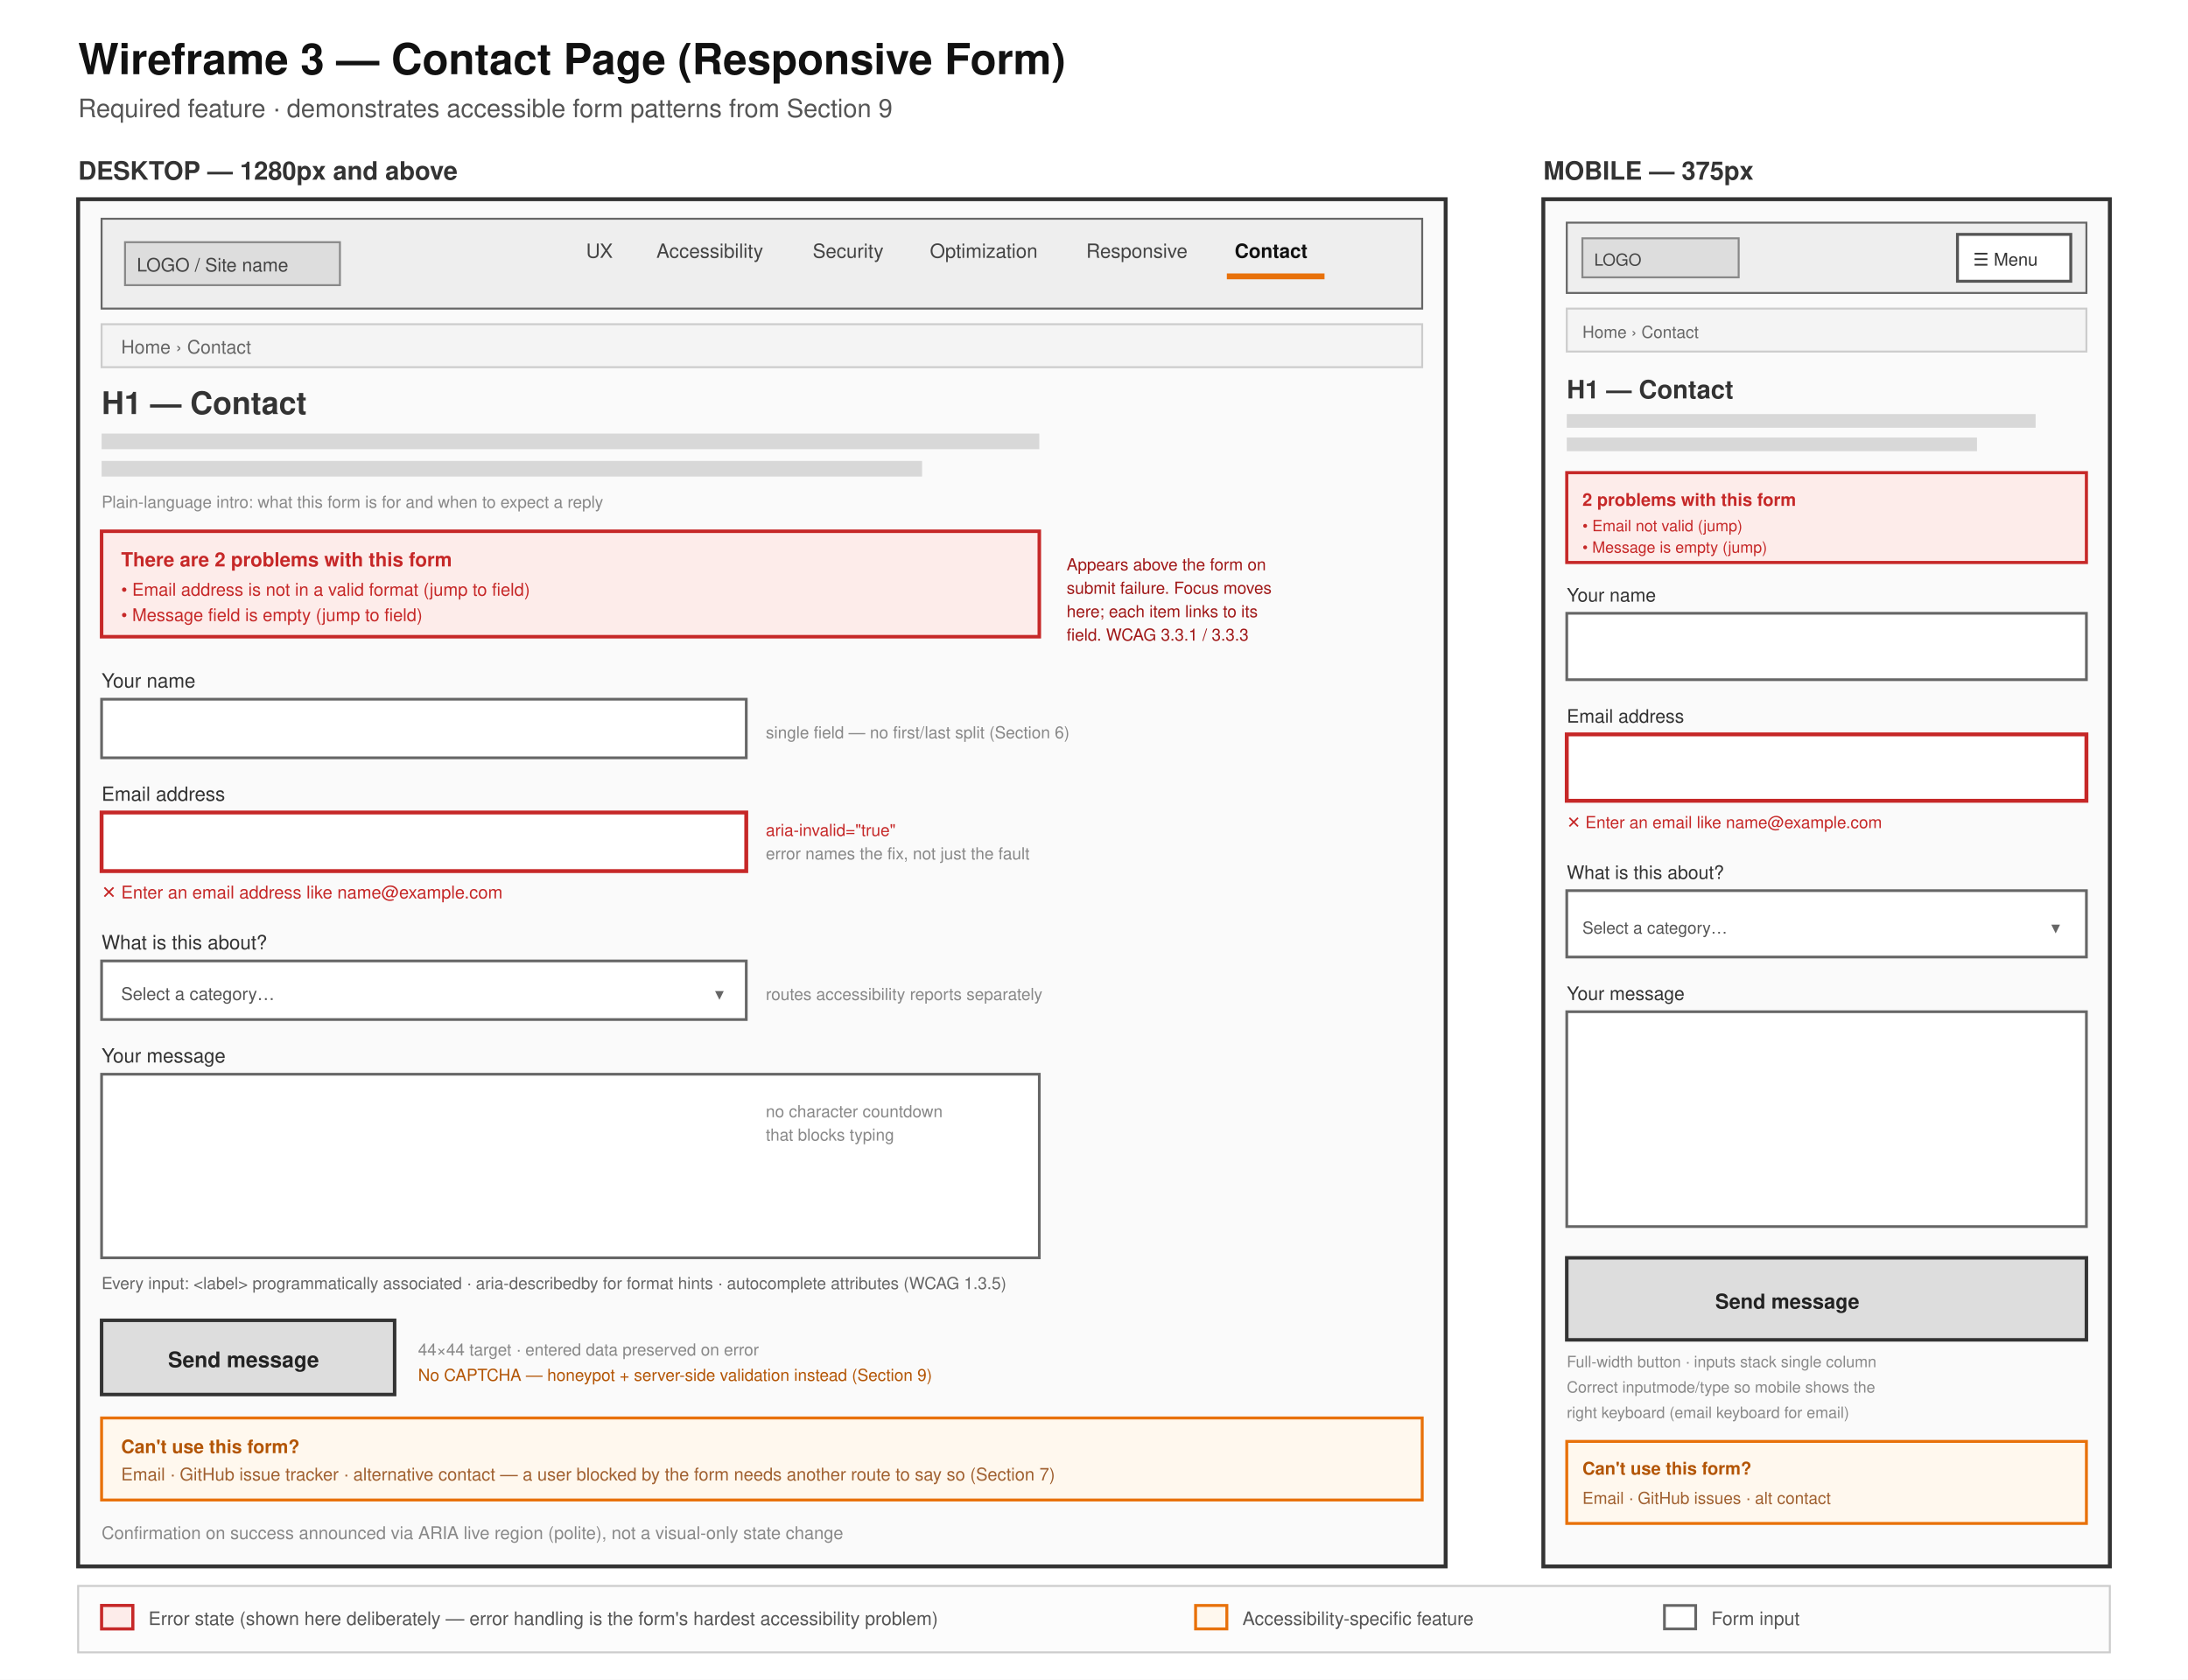
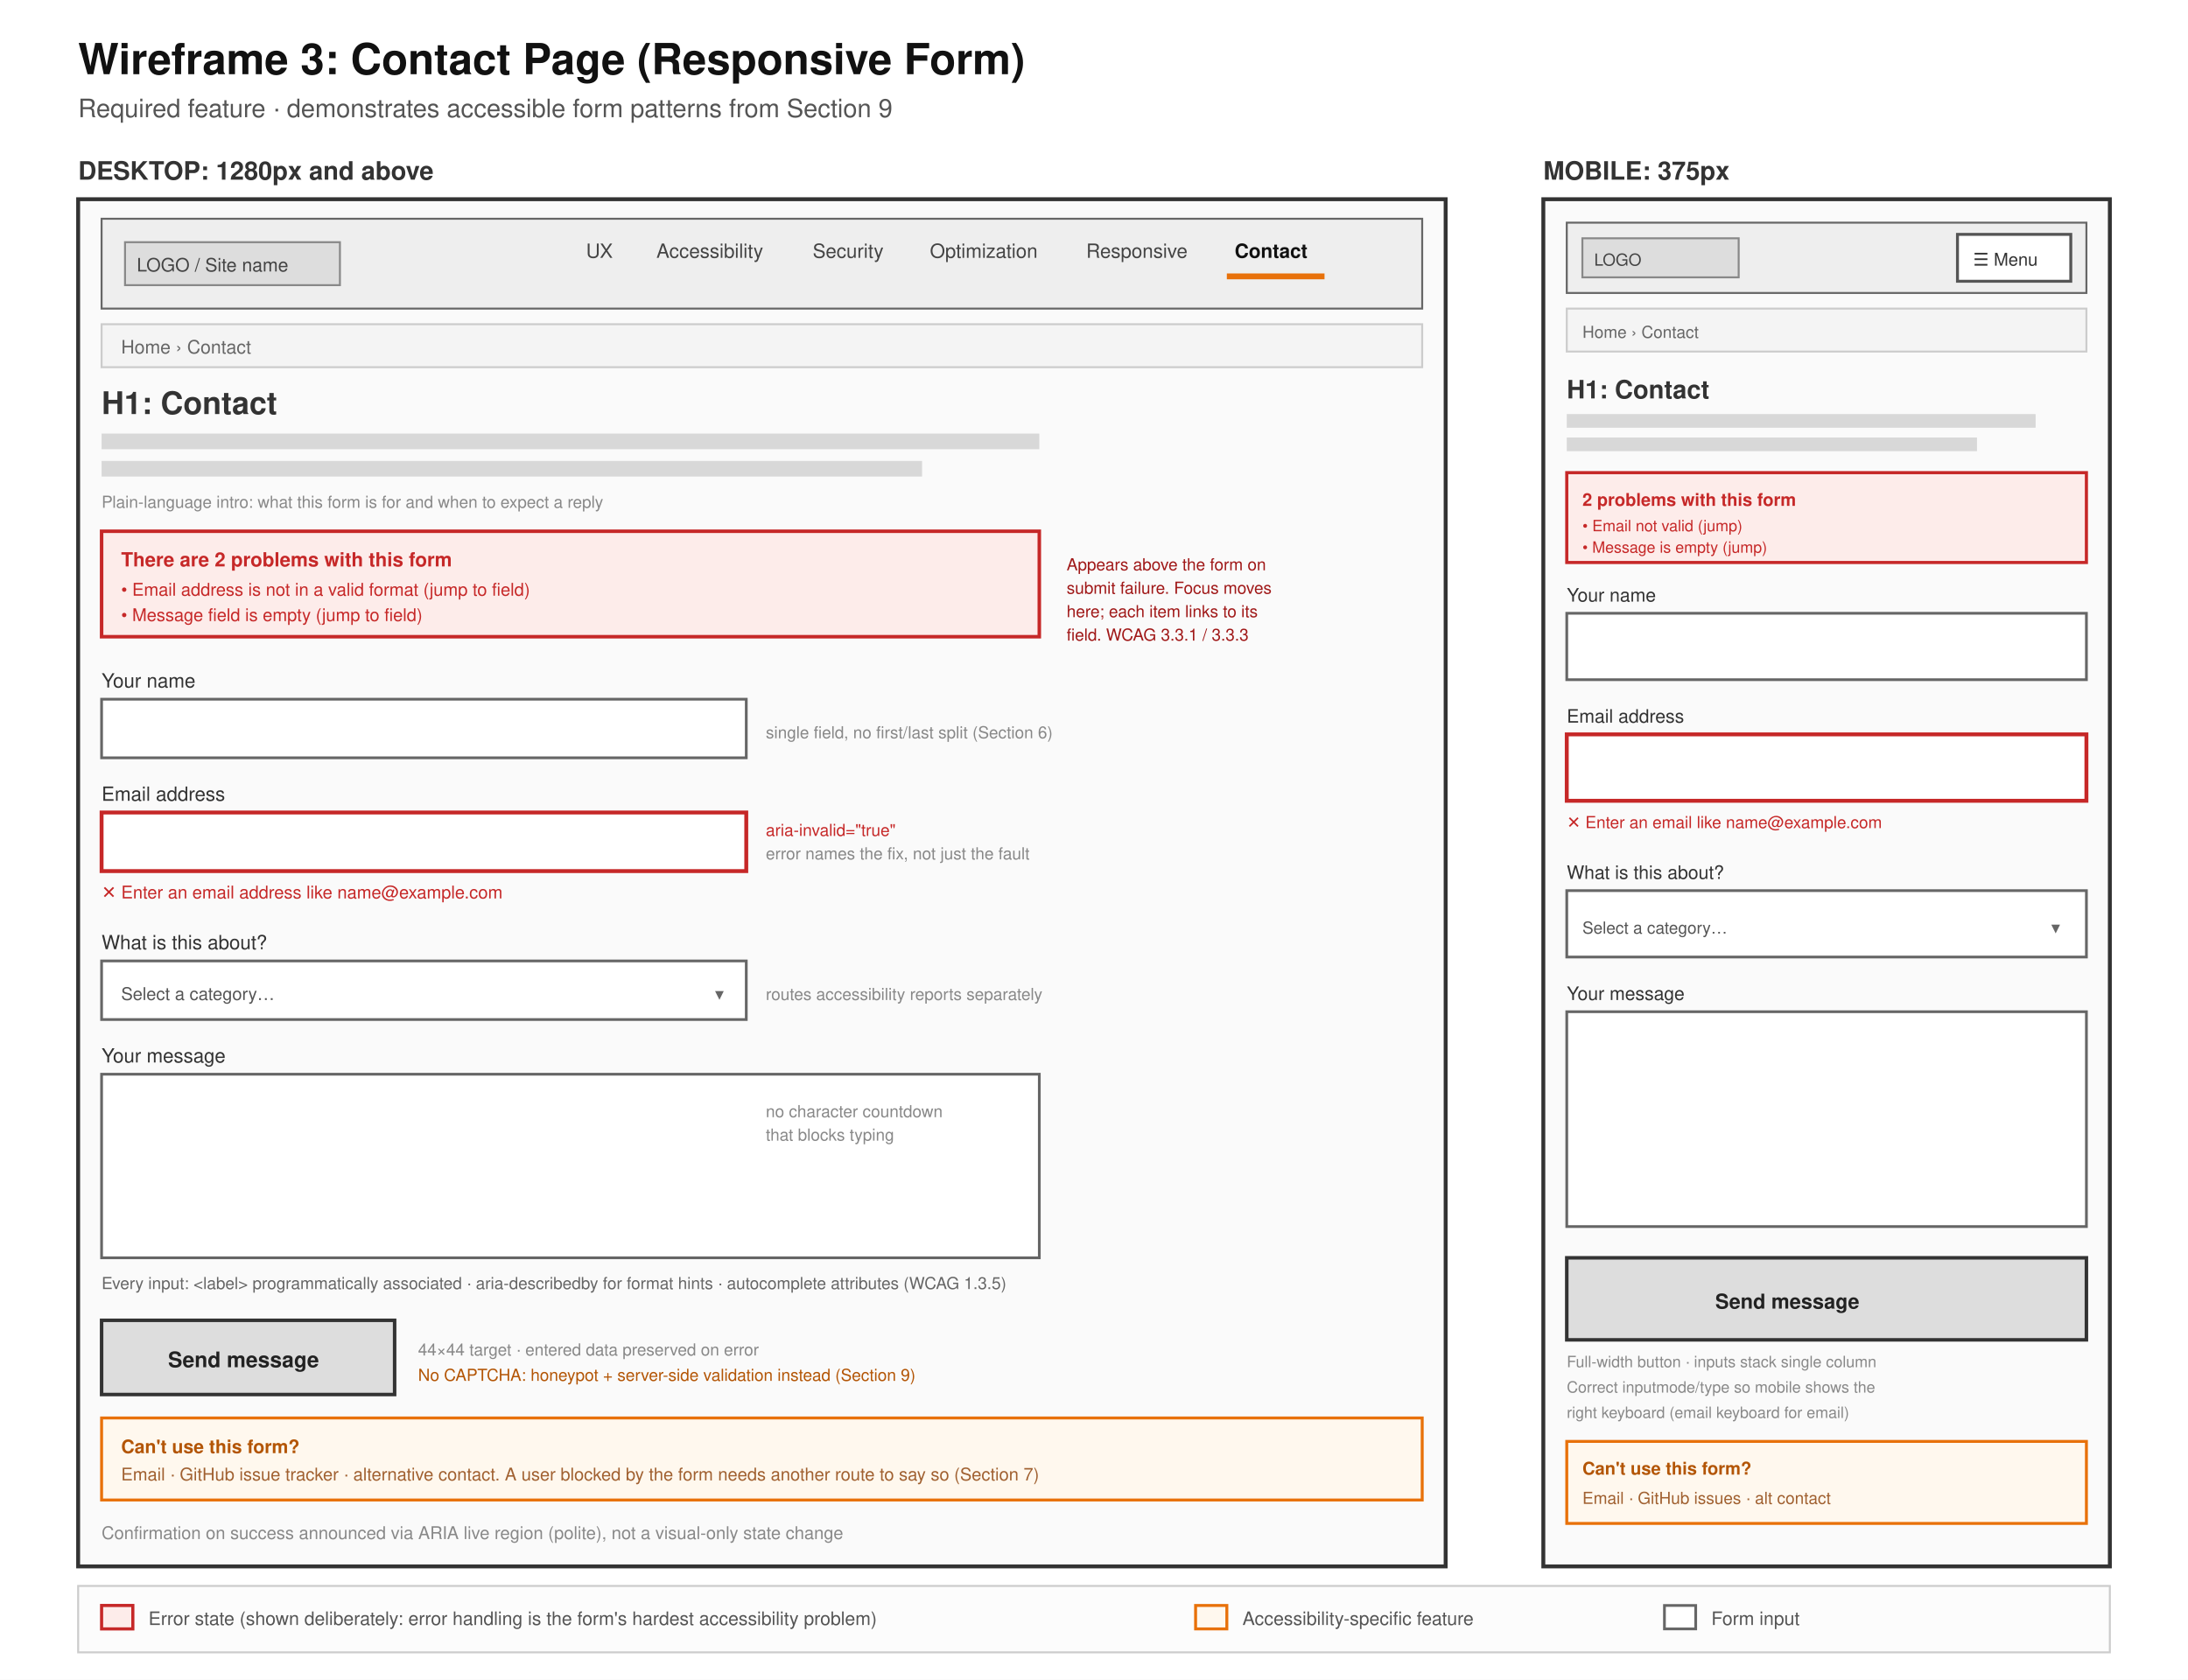
<svg xmlns="http://www.w3.org/2000/svg" viewBox="0 0 1120 860" width="1120" height="860" font-family="Helvetica, Arial, sans-serif">
  <rect width="1120" height="860" fill="#ffffff" />
-   <text x="40" y="38" font-size="22" font-weight="bold" fill="#111">Wireframe 3 — Contact Page (Responsive Form)</text>
+   <text x="40" y="38" font-size="22" font-weight="bold" fill="#111">Wireframe 3: Contact Page (Responsive Form)</text>
  <text x="40" y="60" font-size="13" fill="#555">Required feature · demonstrates accessible form patterns from Section 9</text>
-   <text x="40" y="92" font-size="13" font-weight="bold" fill="#333">DESKTOP — 1280px and above</text>
+   <text x="40" y="92" font-size="13" font-weight="bold" fill="#333">DESKTOP: 1280px and above</text>
  <rect x="40" y="102" width="700" height="700" fill="#fafafa" stroke="#333" stroke-width="2" />
  <rect x="52" y="112" width="676" height="46" fill="#eee" stroke="#666" />
  <rect x="64" y="124" width="110" height="22" fill="#ddd" stroke="#888" />
  <text x="70" y="139" font-size="9.5" fill="#444">LOGO / Site name</text>
  <text x="300" y="132" font-size="10" fill="#444">UX</text>
  <text x="336" y="132" font-size="10" fill="#444">Accessibility</text>
  <text x="416" y="132" font-size="10" fill="#444">Security</text>
  <text x="476" y="132" font-size="10" fill="#444">Optimization</text>
  <text x="556" y="132" font-size="10" fill="#444">Responsive</text>
  <text x="632" y="132" font-size="10" font-weight="bold" fill="#111">Contact</text>
  <rect x="628" y="140" width="50" height="3" fill="#e8710a" />
  <rect x="52" y="166" width="676" height="22" fill="#f4f4f4" stroke="#ccc" />
  <text x="62" y="181" font-size="9.5" fill="#666">Home  ›  Contact</text>
-   <text x="52" y="212" font-size="16" font-weight="bold" fill="#333">H1 — Contact</text>
+   <text x="52" y="212" font-size="16" font-weight="bold" fill="#333">H1: Contact</text>
  <rect x="52" y="222" width="480" height="8" fill="#d8d8d8" />
  <rect x="52" y="236" width="420" height="8" fill="#d8d8d8" />
  <text x="52" y="260" font-size="8.5" fill="#888">Plain-language intro: what this form is for and when to expect a reply</text>
  <rect x="52" y="272" width="480" height="54" fill="#fdecea" stroke="#c62828" stroke-width="1.8" />
  <text x="62" y="290" font-size="10" font-weight="bold" fill="#c62828">There are 2 problems with this form</text>
  <text x="62" y="305" font-size="9" fill="#c62828">• Email address is not in a valid format  (jump to field)</text>
  <text x="62" y="318" font-size="9" fill="#c62828">• Message field is empty  (jump to field)</text>
  <text x="546" y="292" font-size="8.5" fill="#a01818">Appears above the form on</text>
  <text x="546" y="304" font-size="8.5" fill="#a01818">submit failure. Focus moves</text>
  <text x="546" y="316" font-size="8.5" fill="#a01818">here; each item links to its</text>
  <text x="546" y="328" font-size="8.5" fill="#a01818">field. WCAG 3.3.1 / 3.3.3</text>
  <text x="52" y="352" font-size="10" fill="#333">Your name</text>
  <rect x="52" y="358" width="330" height="30" fill="#fff" stroke="#666" stroke-width="1.4" />
-   <text x="392" y="378" font-size="8.5" fill="#888">single field — no first/last split (Section 6)</text>
+   <text x="392" y="378" font-size="8.5" fill="#888">single field, no first/last split (Section 6)</text>
  <text x="52" y="410" font-size="10" fill="#333">Email address</text>
  <rect x="52" y="416" width="330" height="30" fill="#fff" stroke="#c62828" stroke-width="2" />
  <text x="392" y="428" font-size="8.5" fill="#c62828">aria-invalid="true"</text>
  <text x="52" y="460" font-size="9" fill="#c62828">✕ Enter an email address like name@example.com</text>
  <text x="392" y="440" font-size="8.5" fill="#888">error names the fix, not just the fault</text>
  <text x="52" y="486" font-size="10" fill="#333">What is this about?</text>
  <rect x="52" y="492" width="330" height="30" fill="#fff" stroke="#666" stroke-width="1.4" />
  <text x="62" y="512" font-size="9" fill="#555">Select a category…</text>
  <text x="366" y="512" font-size="9" fill="#666">▾</text>
  <text x="392" y="512" font-size="8.5" fill="#888">routes accessibility reports separately</text>
  <text x="52" y="544" font-size="10" fill="#333">Your message</text>
  <rect x="52" y="550" width="480" height="94" fill="#fff" stroke="#666" stroke-width="1.4" />
  <text x="392" y="572" font-size="8.5" fill="#888">no character countdown</text>
  <text x="392" y="584" font-size="8.5" fill="#888">that blocks typing</text>
  <text x="52" y="660" font-size="8.5" fill="#666">Every input: &lt;label&gt; programmatically associated · aria-describedby for format hints · autocomplete attributes (WCAG 1.3.5)</text>
  <rect x="52" y="676" width="150" height="38" fill="#ddd" stroke="#333" stroke-width="1.8" />
  <text x="86" y="700" font-size="11" font-weight="bold" fill="#222">Send message</text>
  <text x="214" y="694" font-size="8.5" fill="#888">44×44 target · entered data preserved on error</text>
-   <text x="214" y="707" font-size="8.5" fill="#b35505">No CAPTCHA — honeypot + server-side validation instead (Section 9)</text>
+   <text x="214" y="707" font-size="8.5" fill="#b35505">No CAPTCHA: honeypot + server-side validation instead (Section 9)</text>
  <rect x="52" y="726" width="676" height="42" fill="#fff8ee" stroke="#e8710a" stroke-width="1.5" />
  <text x="62" y="744" font-size="9.5" font-weight="bold" fill="#b35505">Can't use this form?</text>
-   <text x="62" y="758" font-size="9" fill="#a06030">Email · GitHub issue tracker · alternative contact — a user blocked by the form needs another route to say so (Section 7)</text>
+   <text x="62" y="758" font-size="9" fill="#a06030">Email · GitHub issue tracker · alternative contact. A user blocked by the form needs another route to say so (Section 7)</text>
  <text x="52" y="788" font-size="9" fill="#888">Confirmation on success announced via ARIA live region (polite), not a visual-only state change</text>
-   <text x="790" y="92" font-size="13" font-weight="bold" fill="#333">MOBILE — 375px</text>
+   <text x="790" y="92" font-size="13" font-weight="bold" fill="#333">MOBILE: 375px</text>
  <rect x="790" y="102" width="290" height="700" fill="#fafafa" stroke="#333" stroke-width="2" />
  <rect x="802" y="114" width="266" height="36" fill="#eee" stroke="#666" />
  <rect x="810" y="122" width="80" height="20" fill="#ddd" stroke="#888" />
  <text x="816" y="136" font-size="8.5" fill="#444">LOGO</text>
  <rect x="1002" y="120" width="58" height="24" fill="#fff" stroke="#555" stroke-width="1.5" />
  <text x="1010" y="136" font-size="9" fill="#333">☰ Menu</text>
  <rect x="802" y="158" width="266" height="22" fill="#f4f4f4" stroke="#ccc" />
  <text x="810" y="173" font-size="8.5" fill="#666">Home › Contact</text>
-   <text x="802" y="204" font-size="13" font-weight="bold" fill="#333">H1 — Contact</text>
+   <text x="802" y="204" font-size="13" font-weight="bold" fill="#333">H1: Contact</text>
  <rect x="802" y="212" width="240" height="7" fill="#d8d8d8" />
  <rect x="802" y="224" width="210" height="7" fill="#d8d8d8" />
  <rect x="802" y="242" width="266" height="46" fill="#fdecea" stroke="#c62828" stroke-width="1.6" />
  <text x="810" y="259" font-size="9" font-weight="bold" fill="#c62828">2 problems with this form</text>
  <text x="810" y="272" font-size="8" fill="#c62828">• Email not valid  (jump)</text>
  <text x="810" y="283" font-size="8" fill="#c62828">• Message is empty  (jump)</text>
  <text x="802" y="308" font-size="9.5" fill="#333">Your name</text>
  <rect x="802" y="314" width="266" height="34" fill="#fff" stroke="#666" stroke-width="1.4" />
  <text x="802" y="370" font-size="9.5" fill="#333">Email address</text>
  <rect x="802" y="376" width="266" height="34" fill="#fff" stroke="#c62828" stroke-width="2" />
  <text x="802" y="424" font-size="8.5" fill="#c62828">✕ Enter an email like name@example.com</text>
  <text x="802" y="450" font-size="9.5" fill="#333">What is this about?</text>
  <rect x="802" y="456" width="266" height="34" fill="#fff" stroke="#666" stroke-width="1.4" />
  <text x="810" y="478" font-size="8.5" fill="#555">Select a category…</text>
  <text x="1050" y="478" font-size="9" fill="#666">▾</text>
  <text x="802" y="512" font-size="9.5" fill="#333">Your message</text>
  <rect x="802" y="518" width="266" height="110" fill="#fff" stroke="#666" stroke-width="1.4" />
  <rect x="802" y="644" width="266" height="42" fill="#ddd" stroke="#333" stroke-width="1.8" />
  <text x="878" y="670" font-size="10.5" font-weight="bold" fill="#222">Send message</text>
  <text x="802" y="700" font-size="8" fill="#888">Full-width button · inputs stack single column</text>
  <text x="802" y="713" font-size="8" fill="#888">Correct inputmode/type so mobile shows the</text>
  <text x="802" y="726" font-size="8" fill="#888">right keyboard (email keyboard for email)</text>
  <rect x="802" y="738" width="266" height="42" fill="#fff8ee" stroke="#e8710a" stroke-width="1.5" />
  <text x="810" y="755" font-size="9" font-weight="bold" fill="#b35505">Can't use this form?</text>
  <text x="810" y="770" font-size="8.5" fill="#a06030">Email · GitHub issues · alt contact</text>
  <rect x="40" y="812" width="1040" height="34" fill="#fcfcfc" stroke="#ccc" />
  <rect x="52" y="822" width="16" height="12" fill="#fdecea" stroke="#c62828" stroke-width="1.6" />
-   <text x="76" y="832" font-size="9.5" fill="#555">Error state (shown here deliberately — error handling is the form's hardest accessibility problem)</text>
+   <text x="76" y="832" font-size="9.5" fill="#555">Error state (shown deliberately: error handling is the form's hardest accessibility problem)</text>
  <rect x="612" y="822" width="16" height="12" fill="#fff8ee" stroke="#e8710a" stroke-width="1.5" />
  <text x="636" y="832" font-size="9.5" fill="#555">Accessibility-specific feature</text>
  <rect x="852" y="822" width="16" height="12" fill="#fff" stroke="#666" stroke-width="1.4" />
  <text x="876" y="832" font-size="9.5" fill="#555">Form input</text>
</svg>
